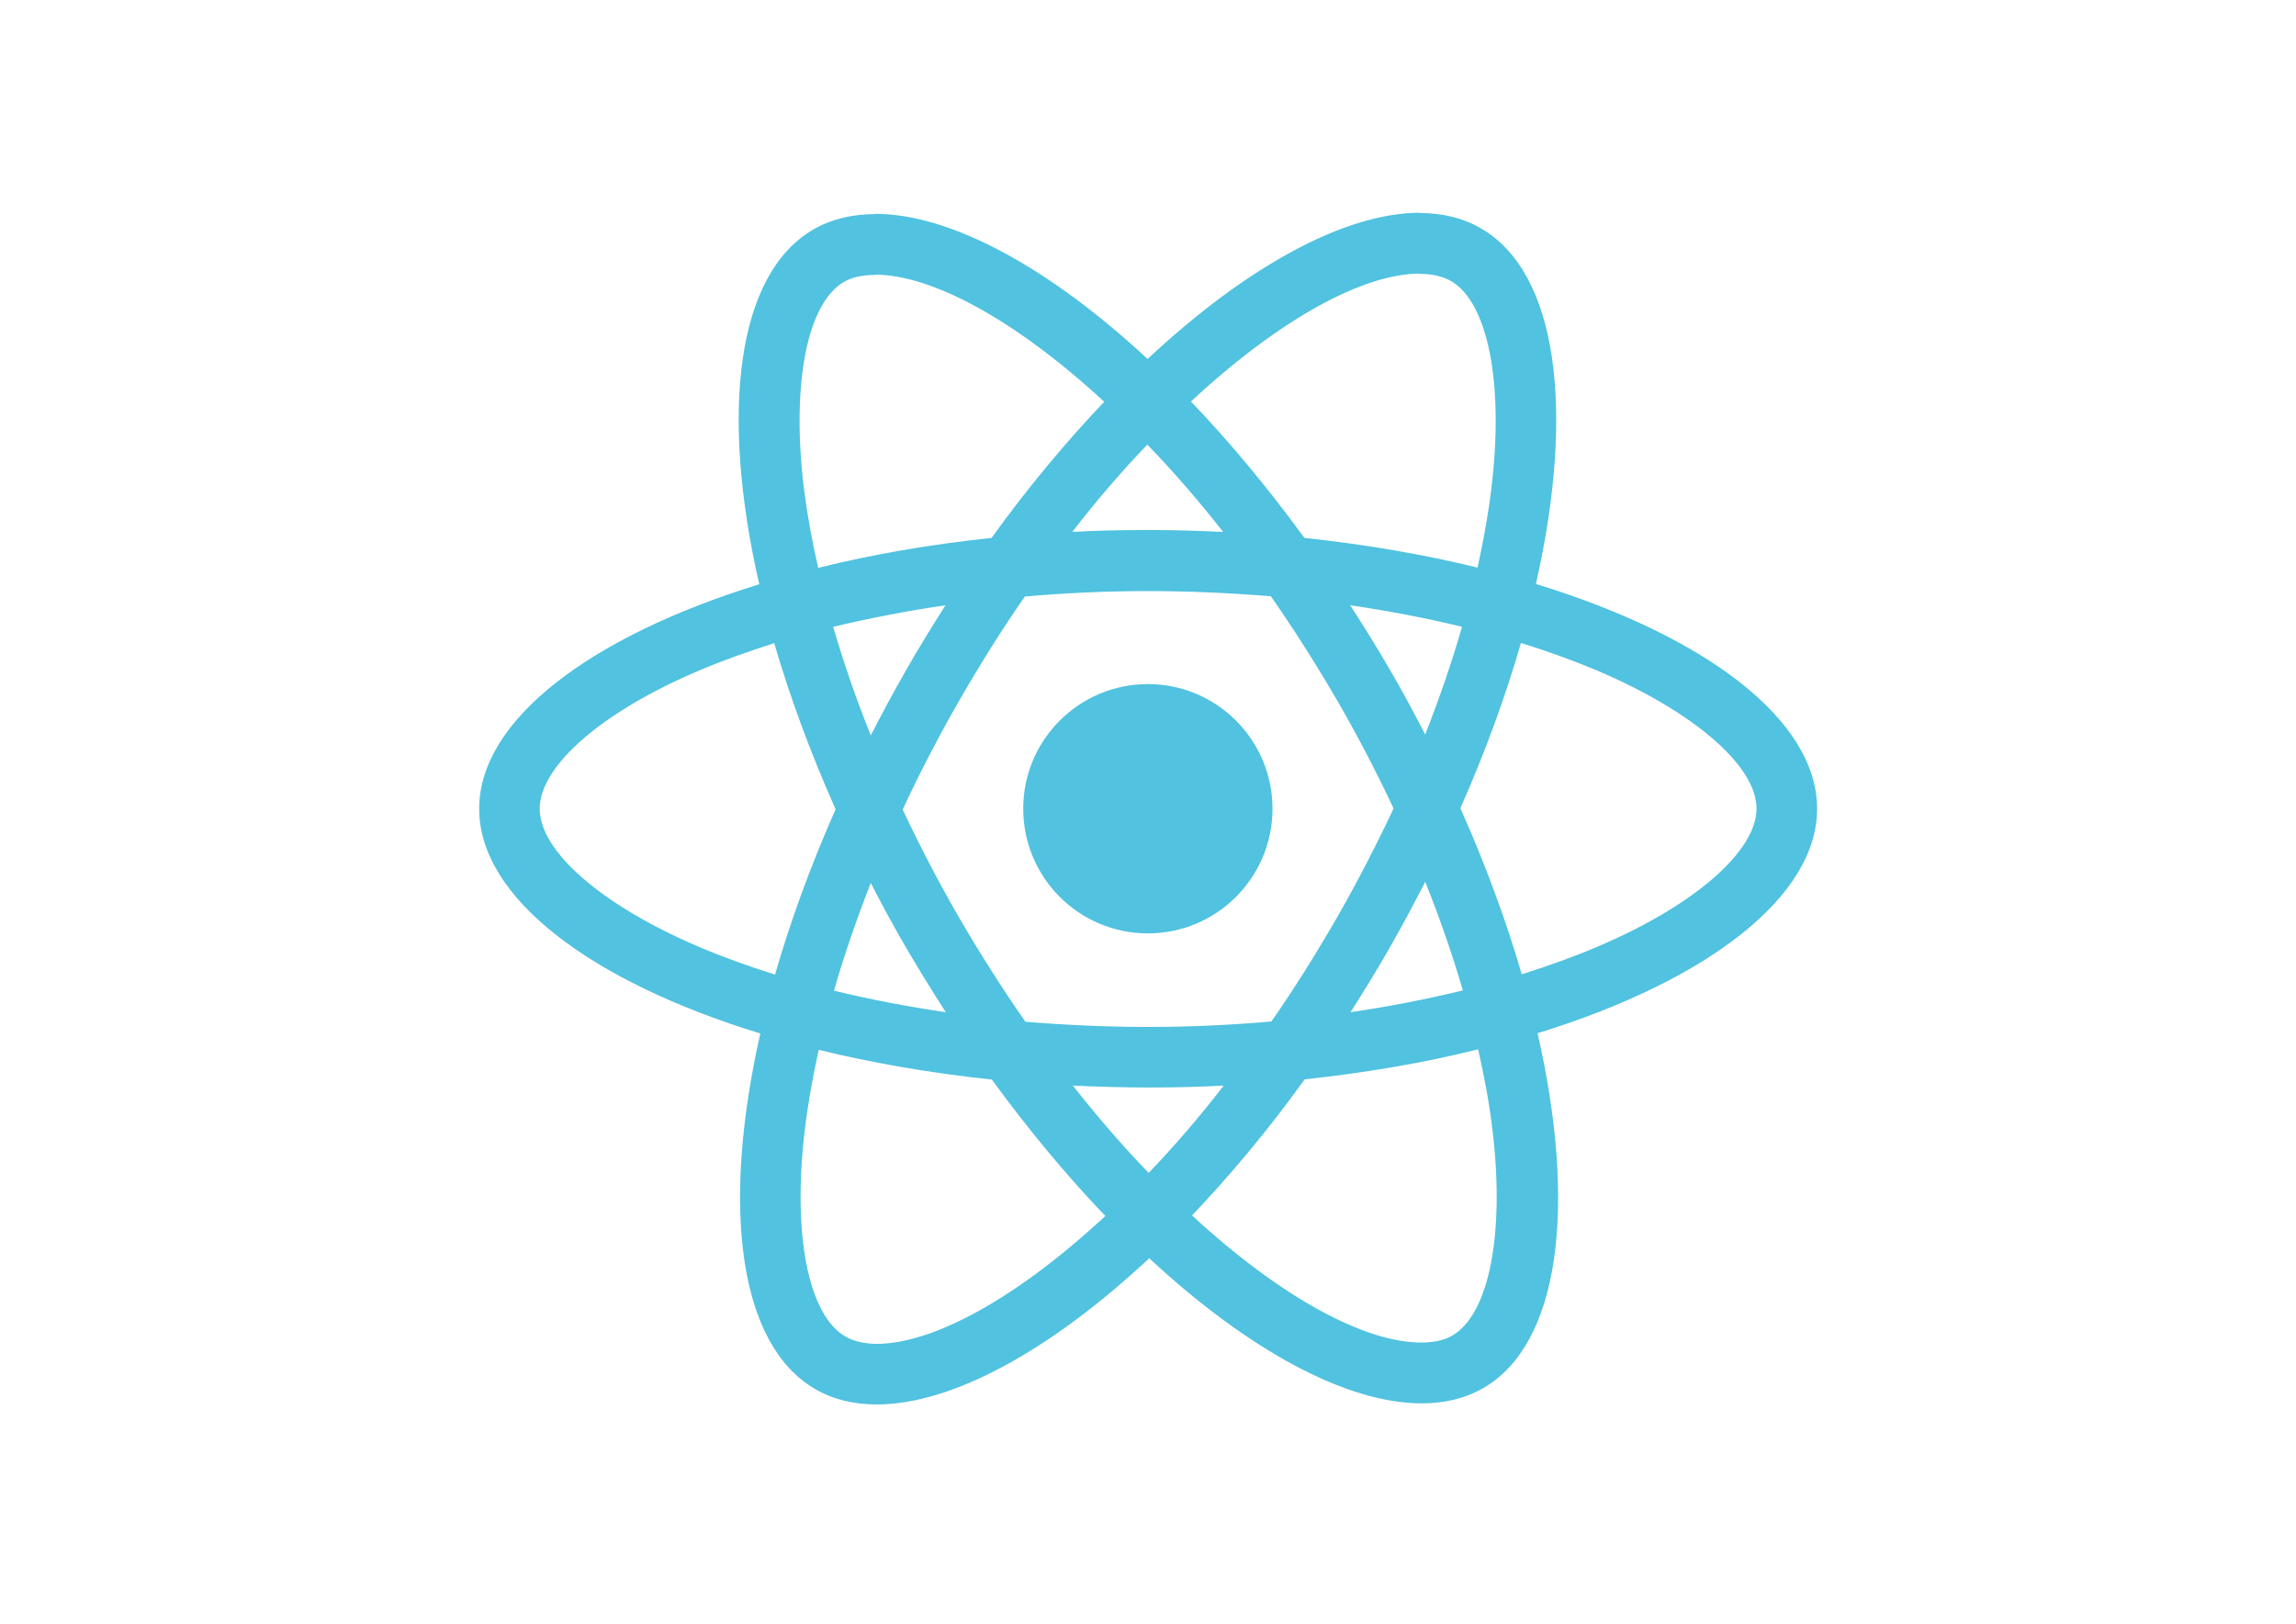
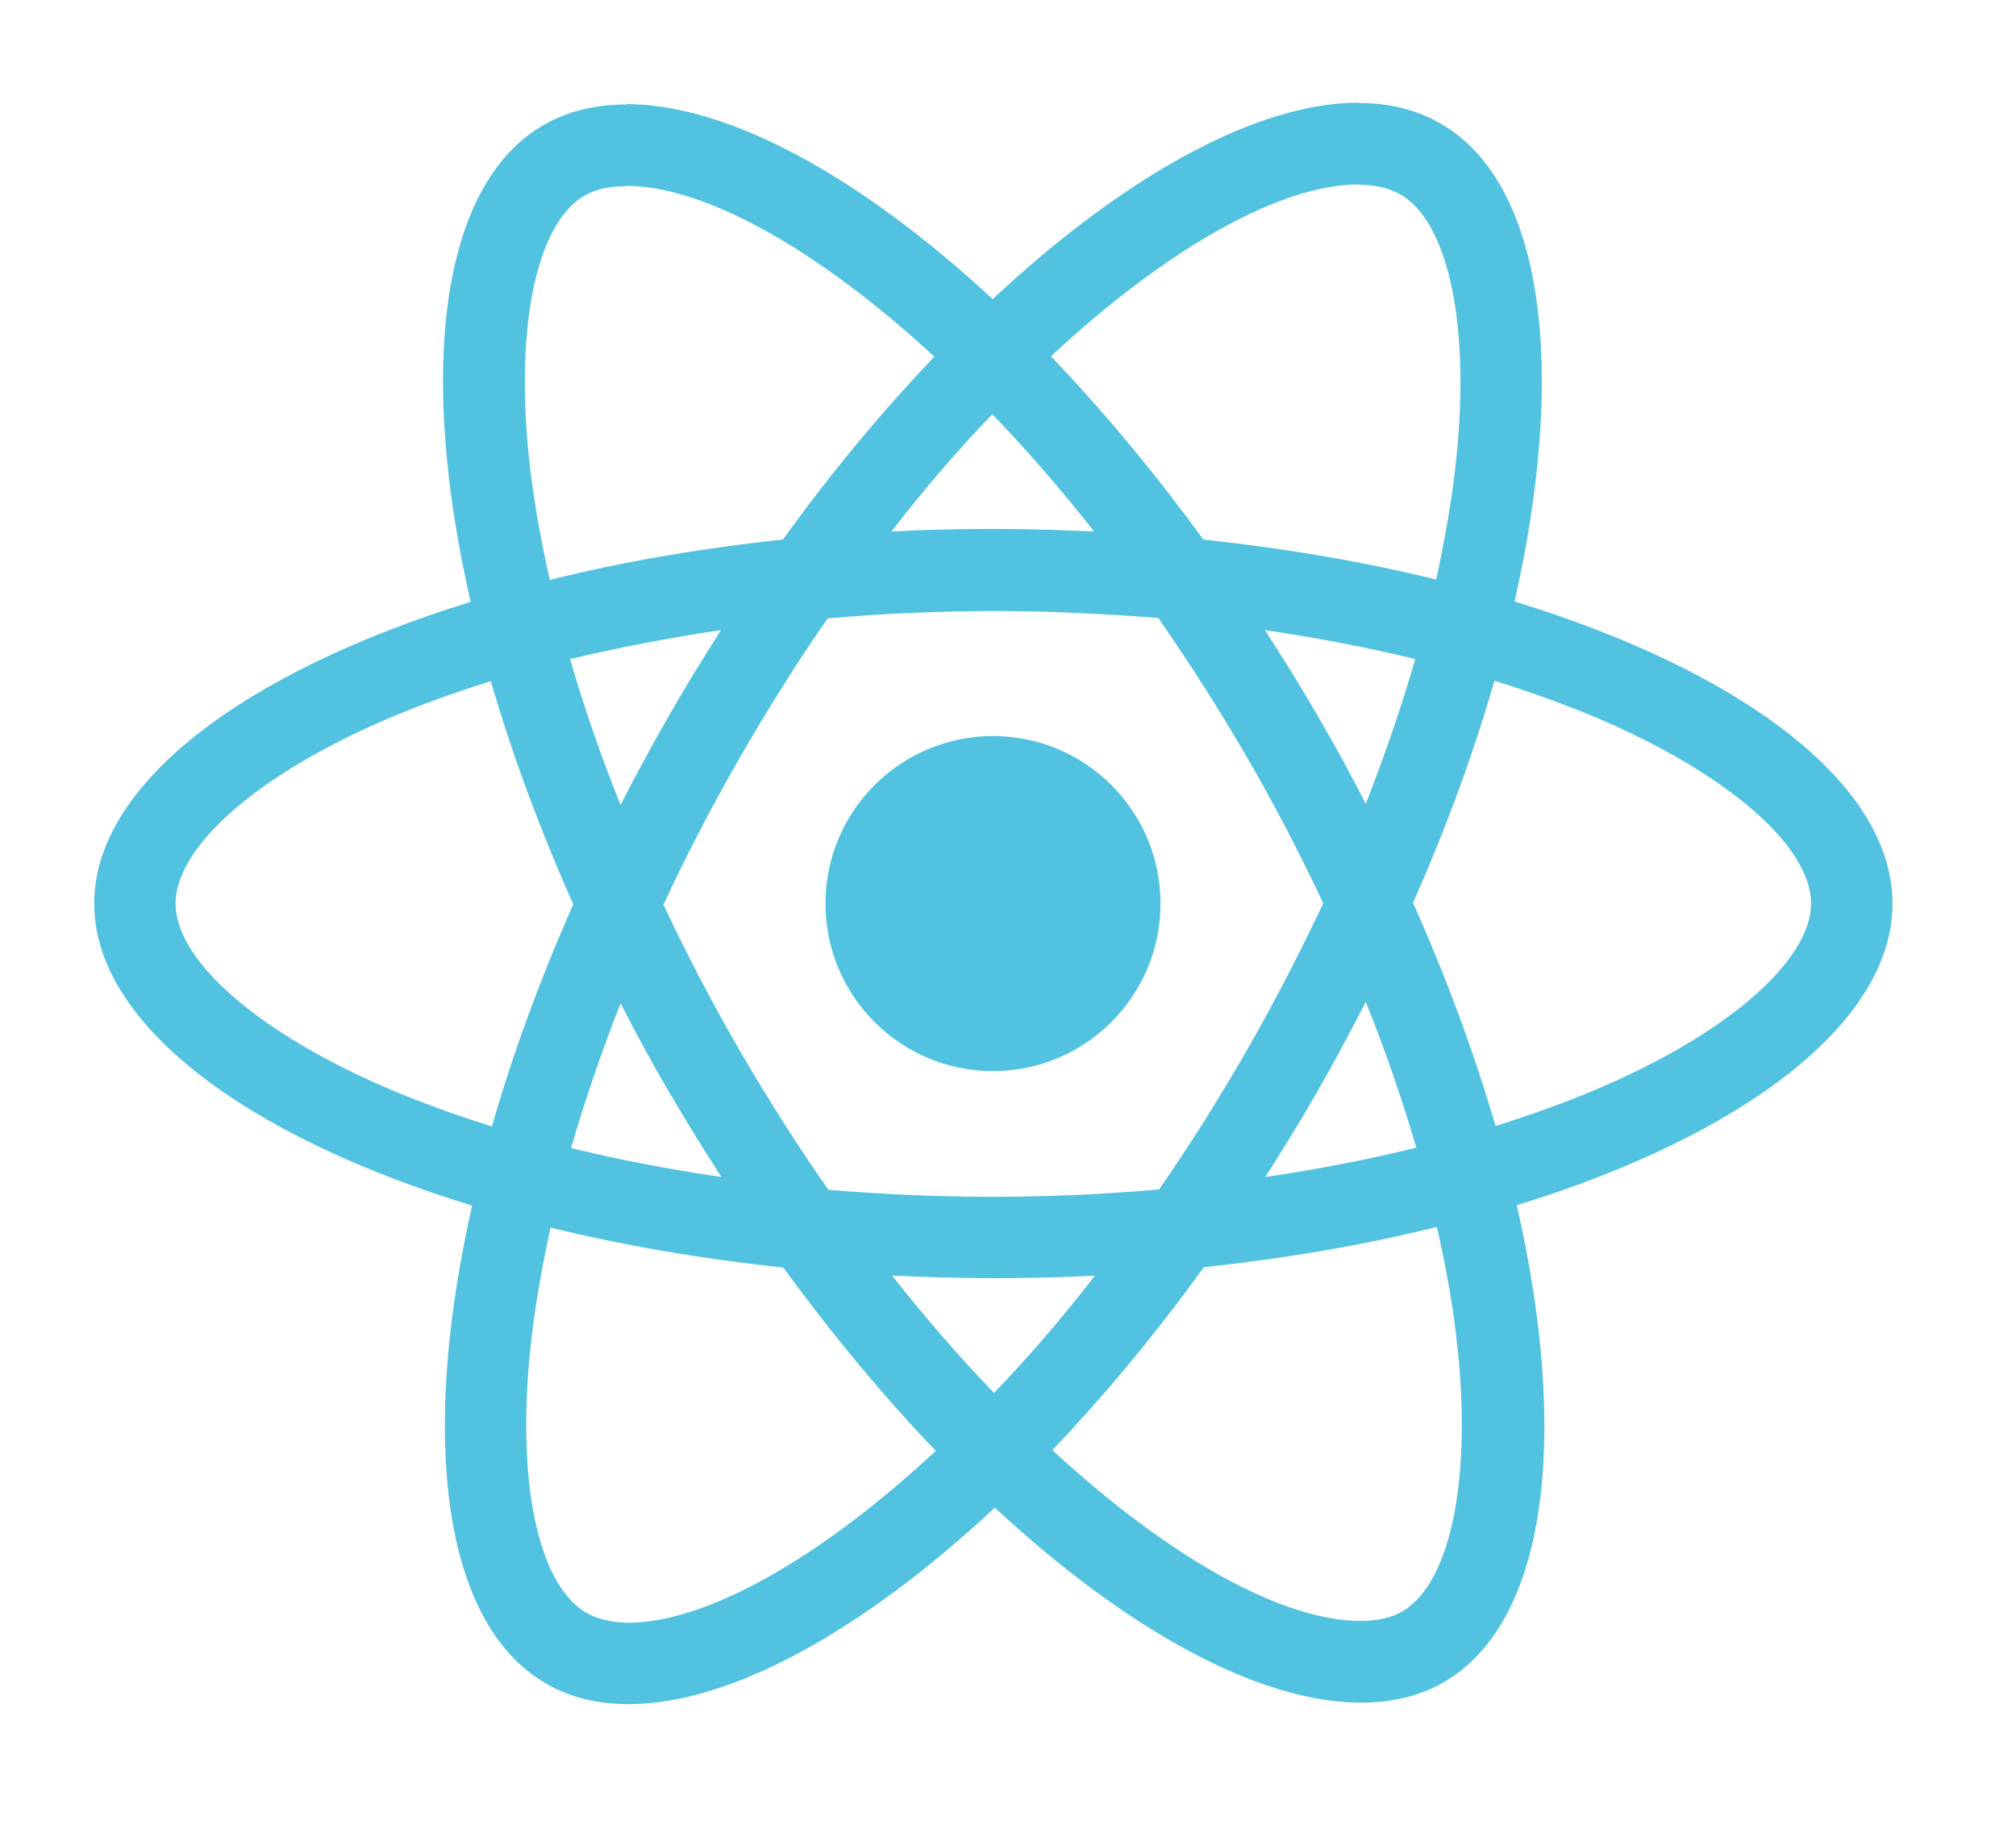
- <svg xmlns="http://www.w3.org/2000/svg" version="1.1" id="Layer_2_1_" x="0px" y="0px" viewBox="0 0 841.9 595.3" enable-background="new 0 0 841.9 595.3" xml:space="preserve">
+ <svg xmlns="http://www.w3.org/2000/svg" version="1.1" id="Layer_2_1_" viewBox="150 50 550 500" xml:space="preserve">
  <g>
    <path fill="#51c2e0" d="M666.3,296.5c0-32.5-40.7-63.3-103.1-82.4c14.4-63.6,8-114.2-20.2-130.4c-6.5-3.8-14.1-5.6-22.4-5.6v22.3   c4.6,0,8.3,0.9,11.4,2.6c13.6,7.8,19.5,37.5,14.9,75.7c-1.1,9.4-2.9,19.3-5.1,29.4c-19.6-4.8-41-8.5-63.5-10.9   c-13.5-18.5-27.5-35.3-41.6-50c32.6-30.3,63.2-46.9,84-46.9l0-22.3c0,0,0,0,0,0c-27.5,0-63.5,19.6-99.9,53.6   c-36.4-33.8-72.4-53.2-99.9-53.2v22.3c20.7,0,51.4,16.5,84,46.6c-14,14.7-28,31.4-41.3,49.9c-22.6,2.4-44,6.1-63.6,11   c-2.3-10-4-19.7-5.2-29c-4.7-38.2,1.1-67.9,14.6-75.8c3-1.8,6.9-2.6,11.5-2.6l0-22.3c0,0,0,0,0,0c-8.4,0-16,1.8-22.6,5.6   c-28.1,16.2-34.4,66.7-19.9,130.1c-62.2,19.2-102.7,49.9-102.7,82.3c0,32.5,40.7,63.3,103.1,82.4c-14.4,63.6-8,114.2,20.2,130.4   c6.5,3.8,14.1,5.6,22.5,5.6c27.5,0,63.5-19.6,99.9-53.6c36.4,33.8,72.4,53.2,99.9,53.2c8.4,0,16-1.8,22.6-5.6   c28.1-16.2,34.4-66.7,19.9-130.1C625.8,359.7,666.3,328.9,666.3,296.5z M536.1,229.8c-3.7,12.9-8.3,26.2-13.5,39.5   c-4.1-8-8.4-16-13.1-24c-4.6-8-9.5-15.8-14.4-23.4C509.3,224,523,226.6,536.1,229.8z M490.3,336.3c-7.8,13.5-15.8,26.3-24.1,38.2   c-14.9,1.3-30,2-45.2,2c-15.1,0-30.2-0.7-45-1.9c-8.3-11.9-16.4-24.6-24.2-38c-7.6-13.1-14.5-26.4-20.8-39.8   c6.2-13.4,13.2-26.8,20.7-39.9c7.8-13.5,15.8-26.3,24.1-38.2c14.9-1.3,30-2,45.2-2c15.1,0,30.2,0.7,45,1.9   c8.3,11.9,16.4,24.6,24.2,38c7.6,13.1,14.5,26.4,20.8,39.8C504.7,309.8,497.8,323.2,490.3,336.3z M522.6,323.3   c5.4,13.4,10,26.8,13.8,39.8c-13.1,3.2-26.9,5.9-41.2,8c4.9-7.7,9.8-15.6,14.4-23.7C514.2,339.4,518.5,331.3,522.6,323.3z    M421.2,430c-9.3-9.6-18.6-20.3-27.8-32c9,0.4,18.2,0.7,27.5,0.7c9.4,0,18.7-0.2,27.8-0.7C439.7,409.7,430.4,420.4,421.2,430z    M346.8,371.1c-14.2-2.1-27.9-4.7-41-7.9c3.7-12.9,8.3-26.2,13.5-39.5c4.1,8,8.4,16,13.1,24C337.1,355.7,341.9,363.5,346.8,371.1z    M420.7,163c9.3,9.6,18.6,20.3,27.8,32c-9-0.4-18.2-0.7-27.5-0.7c-9.4,0-18.7,0.2-27.8,0.7C402.2,183.3,411.5,172.6,420.7,163z    M346.7,221.9c-4.9,7.7-9.8,15.6-14.4,23.7c-4.6,8-8.9,16-13,24c-5.4-13.4-10-26.8-13.8-39.8C318.6,226.7,332.4,224,346.7,221.9z    M256.2,347.1c-35.4-15.1-58.3-34.9-58.3-50.6c0-15.7,22.9-35.6,58.3-50.6c8.6-3.7,18-7,27.7-10.1c5.7,19.6,13.2,40,22.5,60.9   c-9.2,20.8-16.6,41.1-22.2,60.6C274.3,354.2,264.9,350.8,256.2,347.1z M310,490c-13.6-7.8-19.5-37.5-14.9-75.7   c1.1-9.4,2.9-19.3,5.1-29.4c19.6,4.8,41,8.5,63.5,10.9c13.5,18.5,27.5,35.3,41.6,50c-32.6,30.3-63.2,46.9-84,46.9   C316.8,492.6,313,491.7,310,490z M547.2,413.8c4.7,38.2-1.1,67.9-14.6,75.8c-3,1.8-6.9,2.6-11.5,2.6c-20.7,0-51.4-16.5-84-46.6   c14-14.7,28-31.4,41.3-49.9c22.6-2.4,44-6.1,63.6-11C544.3,394.8,546.1,404.5,547.2,413.8z M585.7,347.1c-8.6,3.7-18,7-27.7,10.1   c-5.7-19.6-13.2-40-22.5-60.9c9.2-20.8,16.6-41.1,22.2-60.6c9.9,3.1,19.3,6.5,28.1,10.2c35.4,15.1,58.3,34.9,58.3,50.6   C644,312.2,621.1,332.1,585.7,347.1z" />
    <polygon fill="#51c2e0" points="320.8,78.4 320.8,78.4 320.8,78.4  " />
    <circle fill="#51c2e0" cx="420.9" cy="296.5" r="45.7" />
    <polygon fill="#51c2e0" points="520.5,78.1 520.5,78.1 520.5,78.1  " />
  </g>
</svg>
